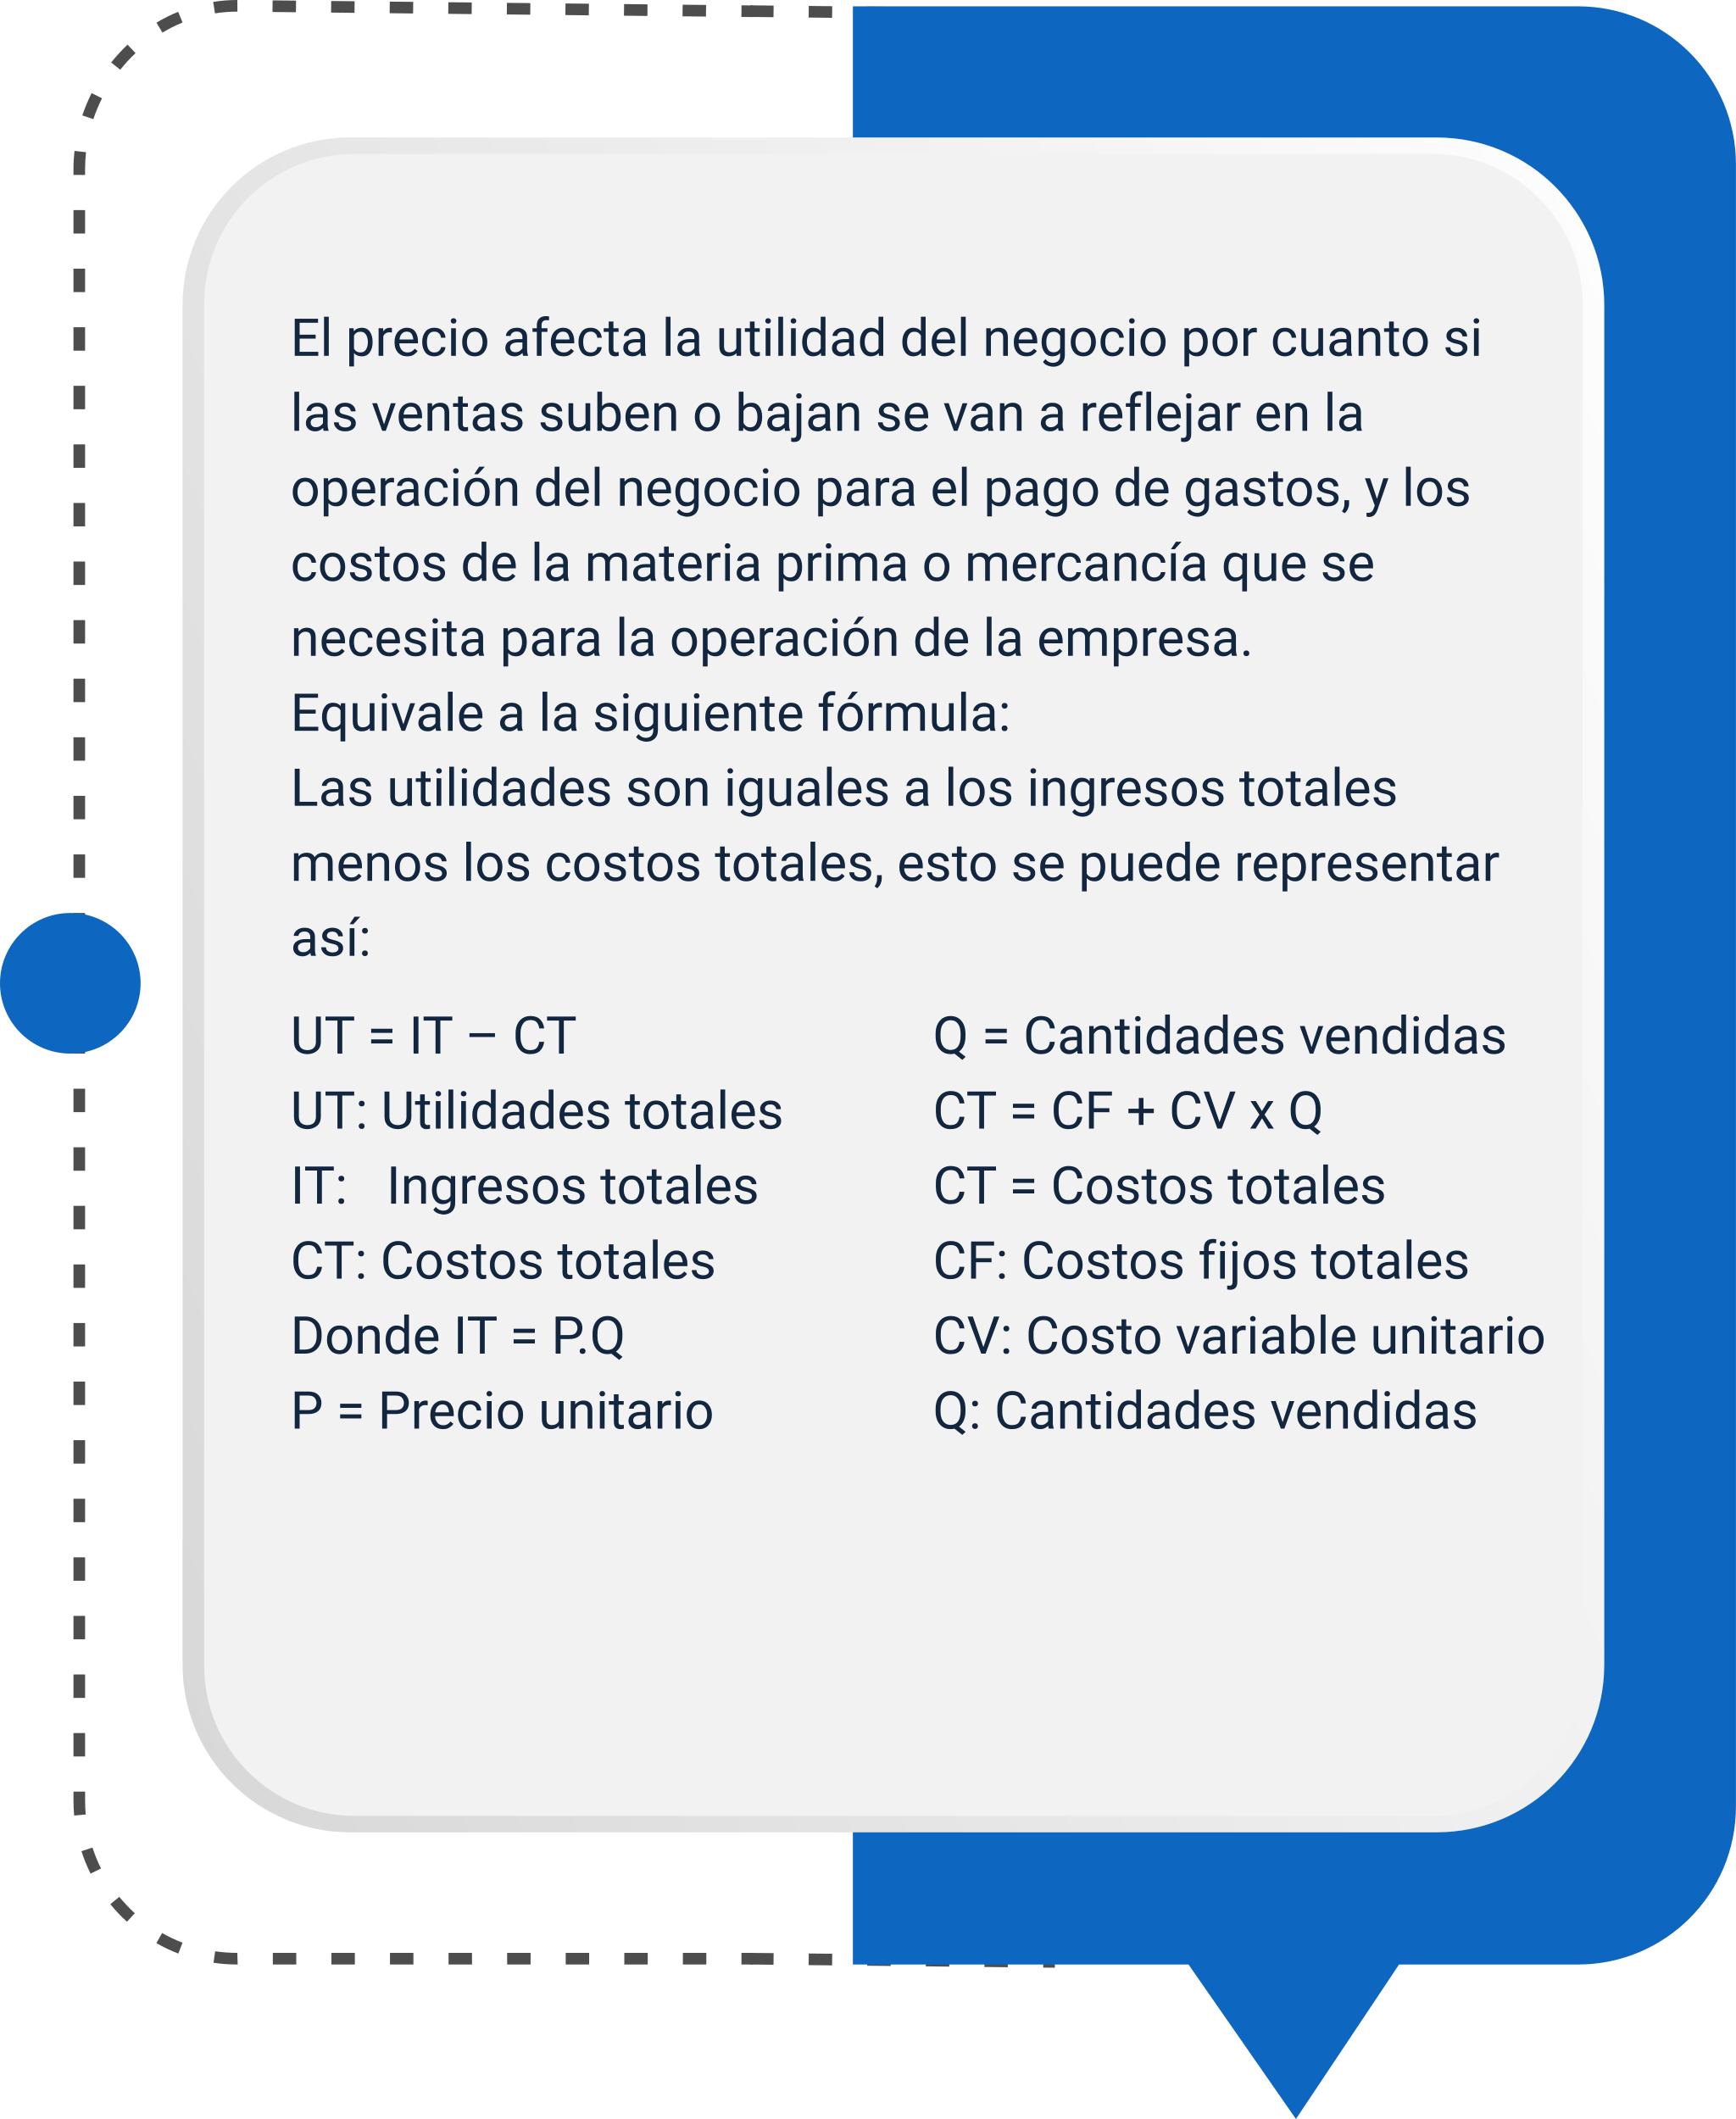
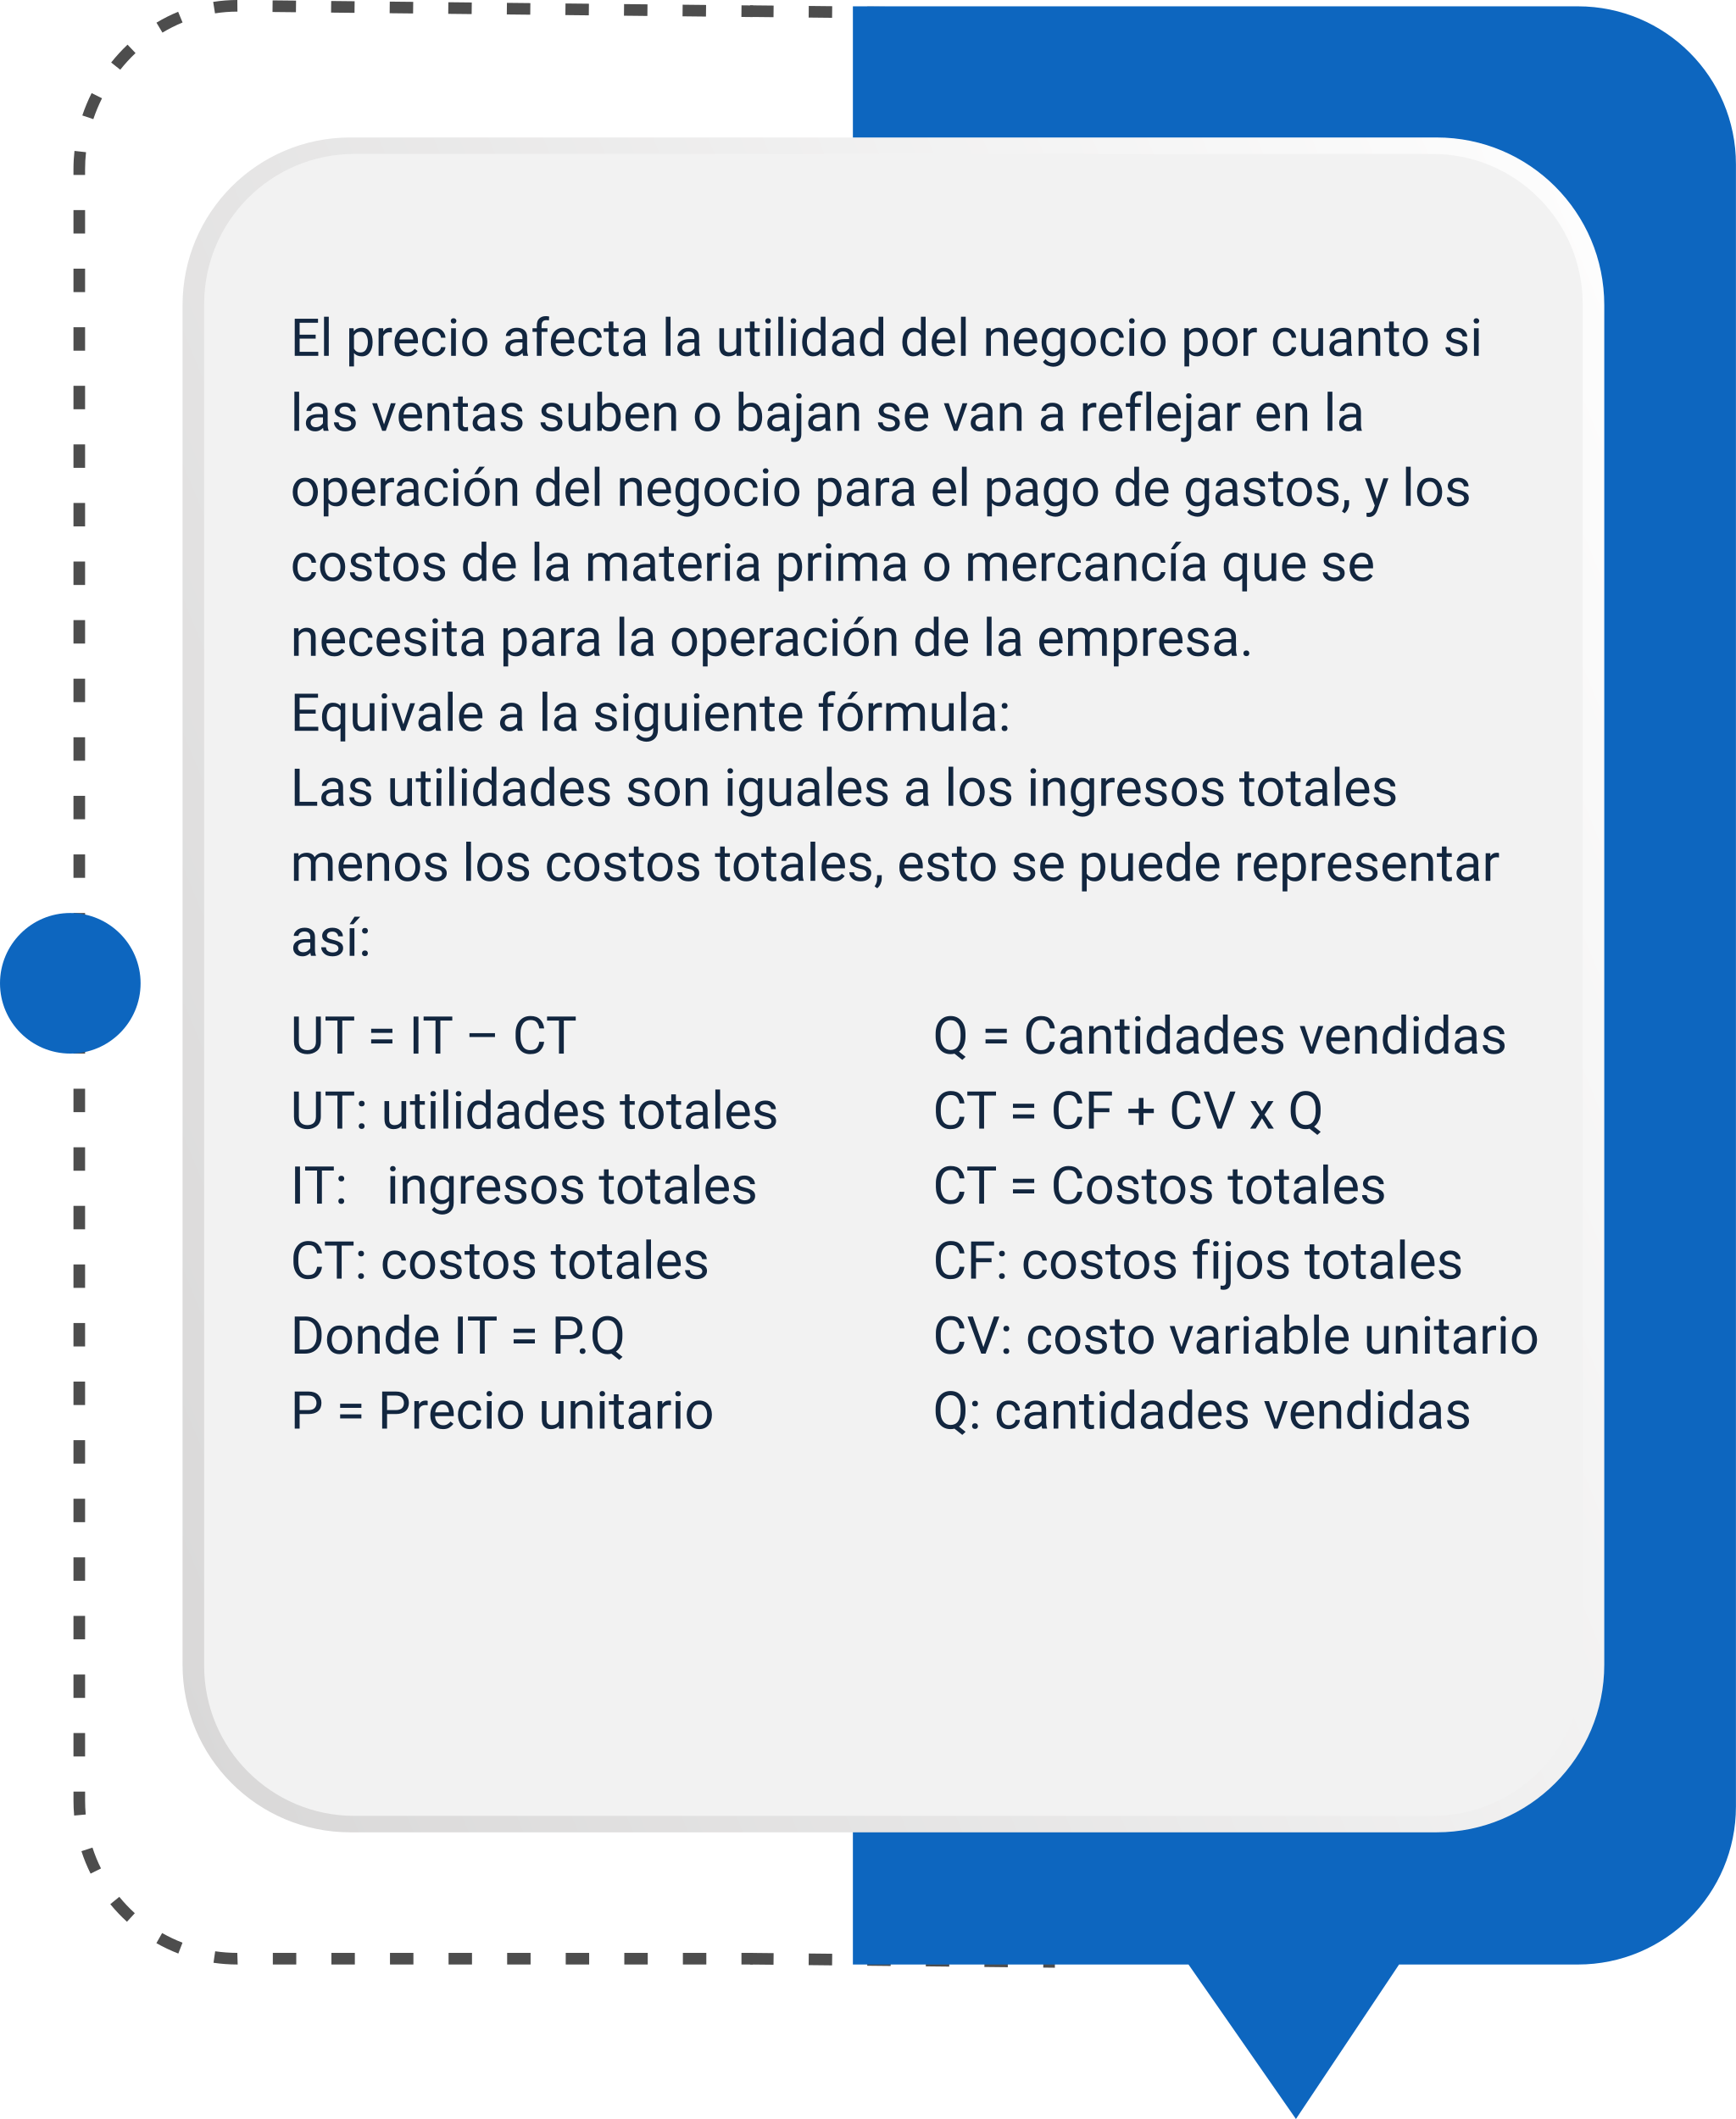
<svg xmlns="http://www.w3.org/2000/svg" width="532.335" height="649.846" viewBox="0 0 532.335 649.846">
  <defs>
    <linearGradient id="linear-gradient" x1="0.191" y1="-0.138" x2="0.812" y2="1.146" gradientUnits="objectBoundingBox">
      <stop offset="0" stop-color="#fff" />
      <stop offset="0.997" stop-color="#d7d6d6" />
    </linearGradient>
  </defs>
-   <g id="Grupo_80248" data-name="Grupo 80248" transform="translate(5537.554 3891.4)">
-     <g id="Grupo_80247" data-name="Grupo 80247">
-       <g id="Grupo_66028" data-name="Grupo 66028" transform="translate(-5515.022 -3891.4)">
-         <g id="Grupo_66027" data-name="Grupo 66027" transform="translate(204.841 598.902)">
-           <rect id="Rectángulo_5229" data-name="Rectángulo 5229" width="3.561" height="3.561" fill="#4d4d4d" />
-         </g>
-         <rect id="Rectángulo_5230" data-name="Rectángulo 5230" width="7.185" height="3.561" transform="translate(186.879 598.902)" fill="#4d4d4d" />
-         <rect id="Rectángulo_5231" data-name="Rectángulo 5231" width="7.185" height="3.561" transform="translate(168.915 598.902)" fill="#4d4d4d" />
-         <rect id="Rectángulo_5232" data-name="Rectángulo 5232" width="7.185" height="3.561" transform="translate(150.951 598.902)" fill="#4d4d4d" />
-         <rect id="Rectángulo_5233" data-name="Rectángulo 5233" width="7.185" height="3.561" transform="translate(132.988 598.902)" fill="#4d4d4d" />
-         <rect id="Rectángulo_5234" data-name="Rectángulo 5234" width="7.185" height="3.561" transform="translate(115.024 598.902)" fill="#4d4d4d" />
-         <rect id="Rectángulo_5235" data-name="Rectángulo 5235" width="7.185" height="3.561" transform="translate(97.06 598.902)" fill="#4d4d4d" />
-         <rect id="Rectángulo_5236" data-name="Rectángulo 5236" width="7.185" height="3.561" transform="translate(79.097 598.902)" fill="#4d4d4d" />
-         <rect id="Rectángulo_5237" data-name="Rectángulo 5237" width="7.185" height="3.561" transform="translate(61.133 598.902)" fill="#4d4d4d" />
-         <path id="Trazado_144071" data-name="Trazado 144071" d="M806.366,3328.241h-.115a50.49,50.49,0,0,1-7.3-.529l.518-3.526a46.949,46.949,0,0,0,6.783.493Z" transform="translate(-756.012 -2725.777)" fill="#4d4d4d" />
-         <path id="Trazado_144072" data-name="Trazado 144072" d="M787.1,3324.545a50.535,50.535,0,0,1-6.725-3.192l1.759-3.1a46.659,46.659,0,0,0,6.249,2.963Z" transform="translate(-754.948 -2725.438)" fill="#4d4d4d" />
-         <path id="Trazado_144073" data-name="Trazado 144073" d="M770.494,3314.122a50.059,50.059,0,0,1-5.113-5.4l2.761-2.247a46.893,46.893,0,0,0,4.752,5.022Z" transform="translate(-754.089 -2724.762)" fill="#4d4d4d" />
-         <path id="Trazado_144074" data-name="Trazado 144074" d="M758.8,3298.442a50.251,50.251,0,0,1-2.812-6.888l3.387-1.1a46.544,46.544,0,0,0,2.614,6.4Z" transform="translate(-753.551 -2723.845)" fill="#4d4d4d" />
-         <path id="Trazado_144075" data-name="Trazado 144075" d="M753.607,3279.587q-.2-2.254-.2-4.562v-2.775h3.561v2.775q0,2.147.189,4.242Z" transform="translate(-753.403 -2722.802)" fill="#4d4d4d" />
-         <rect id="Rectángulo_5238" data-name="Rectángulo 5238" width="3.561" height="7.185" transform="translate(0 531.482)" fill="#4d4d4d" />
-         <rect id="Rectángulo_5239" data-name="Rectángulo 5239" width="3.561" height="7.185" transform="translate(0 513.52)" fill="#4d4d4d" />
-         <rect id="Rectángulo_5240" data-name="Rectángulo 5240" width="3.561" height="7.185" transform="translate(0 495.554)" fill="#4d4d4d" />
-         <rect id="Rectángulo_5241" data-name="Rectángulo 5241" width="3.561" height="7.185" transform="translate(0 477.592)" fill="#4d4d4d" />
-         <rect id="Rectángulo_5242" data-name="Rectángulo 5242" width="3.561" height="7.185" transform="translate(0 459.627)" fill="#4d4d4d" />
-         <rect id="Rectángulo_5243" data-name="Rectángulo 5243" width="3.561" height="7.185" transform="translate(0 441.665)" fill="#4d4d4d" />
-         <rect id="Rectángulo_5244" data-name="Rectángulo 5244" width="3.561" height="7.185" transform="translate(0 423.7)" fill="#4d4d4d" />
-         <rect id="Rectángulo_5245" data-name="Rectángulo 5245" width="3.561" height="7.185" transform="translate(0 405.738)" fill="#4d4d4d" />
-         <rect id="Rectángulo_5246" data-name="Rectángulo 5246" width="3.561" height="7.185" transform="translate(0 387.772)" fill="#4d4d4d" />
-         <rect id="Rectángulo_5247" data-name="Rectángulo 5247" width="3.561" height="7.185" transform="translate(0 369.81)" fill="#4d4d4d" />
-         <rect id="Rectángulo_5248" data-name="Rectángulo 5248" width="3.561" height="7.188" transform="translate(0 351.845)" fill="#4d4d4d" />
-         <rect id="Rectángulo_5249" data-name="Rectángulo 5249" width="3.561" height="7.185" transform="translate(0 333.883)" fill="#4d4d4d" />
-         <rect id="Rectángulo_5250" data-name="Rectángulo 5250" width="3.561" height="7.188" transform="translate(0 315.918)" fill="#4d4d4d" />
-         <rect id="Rectángulo_5251" data-name="Rectángulo 5251" width="3.561" height="7.185" transform="translate(0 297.956)" fill="#4d4d4d" />
-         <rect id="Rectángulo_5252" data-name="Rectángulo 5252" width="3.561" height="7.187" transform="translate(0 279.992)" fill="#4d4d4d" />
-         <rect id="Rectángulo_5253" data-name="Rectángulo 5253" width="3.561" height="7.185" transform="translate(0 262.028)" fill="#4d4d4d" />
-         <rect id="Rectángulo_5254" data-name="Rectángulo 5254" width="3.561" height="7.185" transform="translate(0 244.065)" fill="#4d4d4d" />
-         <rect id="Rectángulo_5255" data-name="Rectángulo 5255" width="3.561" height="7.185" transform="translate(0 226.101)" fill="#4d4d4d" />
-         <rect id="Rectángulo_5256" data-name="Rectángulo 5256" width="3.561" height="7.187" transform="translate(0 208.137)" fill="#4d4d4d" />
-         <rect id="Rectángulo_5257" data-name="Rectángulo 5257" width="3.561" height="7.187" transform="translate(0 190.174)" fill="#4d4d4d" />
-         <rect id="Rectángulo_5258" data-name="Rectángulo 5258" width="3.561" height="7.187" transform="translate(0 172.21)" fill="#4d4d4d" />
-         <rect id="Rectángulo_5259" data-name="Rectángulo 5259" width="3.561" height="7.187" transform="translate(0 154.247)" fill="#4d4d4d" />
-         <rect id="Rectángulo_5260" data-name="Rectángulo 5260" width="3.561" height="7.187" transform="translate(0 136.283)" fill="#4d4d4d" />
-         <rect id="Rectángulo_5261" data-name="Rectángulo 5261" width="3.561" height="7.187" transform="translate(0 118.319)" fill="#4d4d4d" />
-         <rect id="Rectángulo_5262" data-name="Rectángulo 5262" width="3.561" height="7.187" transform="translate(0 100.356)" fill="#4d4d4d" />
-         <rect id="Rectángulo_5263" data-name="Rectángulo 5263" width="3.561" height="7.187" transform="translate(0 82.392)" fill="#4d4d4d" />
-         <rect id="Rectángulo_5264" data-name="Rectángulo 5264" width="3.561" height="7.185" transform="translate(0 64.43)" fill="#4d4d4d" />
-         <path id="Trazado_144076" data-name="Trazado 144076" d="M756.964,2745.877H753.4v-1.738a51.652,51.652,0,0,1,.309-5.631l3.541.393a47.788,47.788,0,0,0-.289,5.238Z" transform="translate(-753.403 -2692.226)" fill="#4d4d4d" />
-         <path id="Trazado_144077" data-name="Trazado 144077" d="M759.655,2727.69l-3.377-1.136a53.952,53.952,0,0,1,2.855-6.859l3.185,1.6A49.59,49.59,0,0,0,759.655,2727.69Z" transform="translate(-753.568 -2691.149)" fill="#4d4d4d" />
-         <path id="Trazado_144078" data-name="Trazado 144078" d="M768.447,2711.632l-2.786-2.218a53,53,0,0,1,5.024-5.475l2.448,2.588A49.2,49.2,0,0,0,768.447,2711.632Z" transform="translate(-754.105 -2690.246)" fill="#4d4d4d" />
-         <path id="Trazado_144079" data-name="Trazado 144079" d="M782.232,2699.635l-1.833-3.053a49.414,49.414,0,0,1,6.645-3.344l1.357,3.293A45.687,45.687,0,0,0,782.232,2699.635Z" transform="translate(-754.949 -2689.633)" fill="#4d4d4d" />
-         <rect id="Rectángulo_5265" data-name="Rectángulo 5265" width="3.561" height="7.185" transform="translate(186.771 5.004) rotate(-89.39)" fill="#4d4d4d" />
-         <rect id="Rectángulo_5266" data-name="Rectángulo 5266" width="3.561" height="7.185" transform="translate(168.807 4.815) rotate(-89.39)" fill="#4d4d4d" />
-         <rect id="Rectángulo_5267" data-name="Rectángulo 5267" width="3.561" height="7.185" transform="translate(150.846 4.625) rotate(-89.404)" fill="#4d4d4d" />
-         <rect id="Rectángulo_5268" data-name="Rectángulo 5268" width="3.561" height="7.185" transform="translate(132.884 4.434) rotate(-89.39)" fill="#4d4d4d" />
-         <rect id="Rectángulo_5269" data-name="Rectángulo 5269" width="3.561" height="7.185" transform="translate(114.92 4.245) rotate(-89.39)" fill="#4d4d4d" />
-         <rect id="Rectángulo_5270" data-name="Rectángulo 5270" width="3.561" height="7.185" transform="translate(96.958 4.055) rotate(-89.39)" fill="#4d4d4d" />
-         <path id="Trazado_144080" data-name="Trazado 144080" d="M799.405,2693.511l-.556-3.517a47.527,47.527,0,0,1,7.4-.581l.035,3.562A44.14,44.14,0,0,0,799.405,2693.511Z" transform="translate(-756.006 -2689.414)" fill="#4d4d4d" />
-         <rect id="Rectángulo_5271" data-name="Rectángulo 5271" width="3.561" height="7.187" transform="translate(78.994 3.865) rotate(-89.39)" fill="#4d4d4d" />
-         <rect id="Rectángulo_5272" data-name="Rectángulo 5272" width="3.561" height="7.185" transform="translate(61.033 3.676) rotate(-89.404)" fill="#4d4d4d" />
-         <rect id="Rectángulo_5273" data-name="Rectángulo 5273" width="3.561" height="3.561" transform="translate(204.822 5.196) rotate(-89.384)" fill="#4d4d4d" />
-         <rect id="Rectángulo_5274" data-name="Rectángulo 5274" width="3.561" height="7.185" transform="translate(279.335 5.955) rotate(-89.39)" fill="#4d4d4d" />
-         <rect id="Rectángulo_5275" data-name="Rectángulo 5275" width="3.561" height="7.185" transform="translate(261.371 5.766) rotate(-89.39)" fill="#4d4d4d" />
-         <rect id="Rectángulo_5276" data-name="Rectángulo 5276" width="3.561" height="7.185" transform="translate(243.41 5.576) rotate(-89.404)" fill="#4d4d4d" />
-         <rect id="Rectángulo_5277" data-name="Rectángulo 5277" width="3.561" height="7.185" transform="translate(225.447 5.385) rotate(-89.39)" fill="#4d4d4d" />
-         <rect id="Rectángulo_5278" data-name="Rectángulo 5278" width="3.561" height="7.185" transform="translate(207.484 5.196) rotate(-89.39)" fill="#4d4d4d" />
-         <rect id="Rectángulo_5279" data-name="Rectángulo 5279" width="3.561" height="3.561" transform="translate(297.385 6.147) rotate(-89.384)" fill="#4d4d4d" />
-         <rect id="Rectángulo_5280" data-name="Rectángulo 5280" width="3.561" height="7.185" transform="translate(279.335 603.223) rotate(-89.39)" fill="#4d4d4d" />
-         <rect id="Rectángulo_5281" data-name="Rectángulo 5281" width="3.561" height="7.185" transform="translate(261.371 603.034) rotate(-89.39)" fill="#4d4d4d" />
-         <rect id="Rectángulo_5282" data-name="Rectángulo 5282" width="3.561" height="7.185" transform="translate(243.41 602.844) rotate(-89.404)" fill="#4d4d4d" />
-         <rect id="Rectángulo_5283" data-name="Rectángulo 5283" width="3.561" height="7.185" transform="translate(225.447 602.653) rotate(-89.39)" fill="#4d4d4d" />
-         <rect id="Rectángulo_5284" data-name="Rectángulo 5284" width="3.561" height="7.185" transform="translate(207.484 602.463) rotate(-89.39)" fill="#4d4d4d" />
-         <rect id="Rectángulo_5285" data-name="Rectángulo 5285" width="3.561" height="3.561" transform="translate(297.385 603.414) rotate(-89.384)" fill="#4d4d4d" />
+   <g id="Grupo_80240" data-name="Grupo 80240" transform="translate(5537.554 3891.4)">
+     <g id="Grupo_66028" data-name="Grupo 66028" transform="translate(-5515.022 -3891.4)">
+       <g id="Grupo_66027" data-name="Grupo 66027" transform="translate(204.841 598.902)">
+         <rect id="Rectángulo_5229" data-name="Rectángulo 5229" width="3.561" height="3.561" fill="#4d4d4d" />
      </g>
-       <path id="Trazado_144091" data-name="Trazado 144091" d="M1006.937,2691.472h222.334a48.459,48.459,0,0,1,48.459,48.459v503.608A48.459,48.459,0,0,1,1229.271,3292H1174.42l-31.62,47.38L1109.858,3292H1006.937Z" transform="translate(-6282.949 -6580.932)" fill="#0d66bf" />
-       <g id="Grupo_66032" data-name="Grupo 66032" transform="translate(-5481.572 -3849.242)">
-         <rect id="Rectángulo_5345" data-name="Rectángulo 5345" width="519.771" height="435.976" rx="51.405" transform="translate(435.976) rotate(90)" fill="url(#linear-gradient)" />
-         <path id="Rectángulo_5346" data-name="Rectángulo 5346" d="M46.051,0H463.626a46.051,46.051,0,0,1,46.051,46.051V376.687a46.051,46.051,0,0,1-46.051,46.051H46.053A46.053,46.053,0,0,1,0,376.685V46.051A46.051,46.051,0,0,1,46.051,0Z" transform="translate(429.357 5.048) rotate(90)" fill="#f2f2f2" />
-       </g>
-       <circle id="Elipse_4105" data-name="Elipse 4105" cx="21.557" cy="21.557" r="21.557" transform="translate(-5537.554 -3611.408)" fill="#0d66bf" />
-       <text id="El_precio_afecta_la_utilidad_del_negocio_por_cuanto_si_las_ventas_suben_o_bajan_se_van_a_reflejar_en_la_operación_del_negocio_para_el_pago_de_gastos_y_los_costos_de_la_materia_prima_o_mercancía_que_se_necesita_para_la_operación_de_la_empresa._Equivale_a_" data-name="El precio afecta la utilidad del negocio por cuanto si las ventas suben o bajan se van a reflejar en la operación del negocio para el pago de gastos, y los costos de la materia prima o mercancía que se necesita para la operación de la empresa.  Equivale a " transform="translate(-5448.5 -3799.277)" fill="#12263f" font-size="16" font-family="Roboto-Regular, Roboto">
-         <tspan x="0" y="17">El precio afecta la utilidad del negocio por cuanto si </tspan>
-         <tspan x="0" y="40">las ventas suben o bajan se van a reflejar en la </tspan>
-         <tspan x="0" y="63">operación del negocio para el pago de gastos, y los </tspan>
-         <tspan x="0" y="86">costos de la materia prima o mercancía que se </tspan>
-         <tspan x="0" y="109">necesita para la operación de la empresa. </tspan>
-         <tspan x="0" y="132">Equivale a la siguiente fórmula:</tspan>
-         <tspan x="0" y="155">Las utilidades son iguales a los ingresos totales </tspan>
-         <tspan x="0" y="178">menos los costos totales, esto se puede representar </tspan>
-         <tspan x="0" y="201">así:</tspan>
-       </text>
-       <text id="UT_IT_CT_UT:_Utilidades_totales_IT:_Ingresos_totales_CT:_Costos_totales_Donde_IT_P.Q_P_Precio_unitario_" data-name="UT = IT – CT  UT: Utilidades totales IT:   Ingresos totales CT: Costos totales Donde IT = P.Q P = Precio unitario         " transform="translate(-5448.5 -3585.277)" fill="#12263f" font-size="16" font-family="Roboto-Regular, Roboto">
-         <tspan x="0" y="17">UT = IT – CT </tspan>
-         <tspan x="0" y="40">UT: Utilidades totales</tspan>
-         <tspan x="0" y="63" xml:space="preserve">IT:   Ingresos totales</tspan>
-         <tspan x="0" y="86">CT: Costos totales</tspan>
-         <tspan x="0" y="109">Donde IT = P.Q</tspan>
-         <tspan x="0" y="132" xml:space="preserve">P = Precio unitario        </tspan>
-         <tspan x="0" y="155" />
-       </text>
-       <text id="Q_Cantidades_vendidas_CT_CF_CV_x_Q_CT_Costos_totales_CF:_Costos_fijos_totales_CV:_Costo_variable_unitario_Q:_Cantidades_vendidas" data-name="Q = Cantidades vendidas CT = CF + CV x Q CT = Costos totales CF: Costos fijos totales CV: Costo variable unitario Q: Cantidades vendidas" transform="translate(-5251.5 -3585.277)" fill="#12263f" font-size="16" font-family="Roboto-Regular, Roboto">
-         <tspan x="0" y="17">Q = Cantidades vendidas</tspan>
-         <tspan x="0" y="40">CT = CF + CV x Q</tspan>
-         <tspan x="0" y="63">CT = Costos totales</tspan>
-         <tspan x="0" y="86">CF: Costos fijos totales</tspan>
-         <tspan x="0" y="109">CV: Costo variable unitario</tspan>
-         <tspan x="0" y="132">Q: Cantidades vendidas</tspan>
-       </text>
+       <rect id="Rectángulo_5230" data-name="Rectángulo 5230" width="7.185" height="3.561" transform="translate(186.879 598.902)" fill="#4d4d4d" />
+       <rect id="Rectángulo_5231" data-name="Rectángulo 5231" width="7.185" height="3.561" transform="translate(168.915 598.902)" fill="#4d4d4d" />
+       <rect id="Rectángulo_5232" data-name="Rectángulo 5232" width="7.185" height="3.561" transform="translate(150.951 598.902)" fill="#4d4d4d" />
+       <rect id="Rectángulo_5233" data-name="Rectángulo 5233" width="7.185" height="3.561" transform="translate(132.988 598.902)" fill="#4d4d4d" />
+       <rect id="Rectángulo_5234" data-name="Rectángulo 5234" width="7.185" height="3.561" transform="translate(115.024 598.902)" fill="#4d4d4d" />
+       <rect id="Rectángulo_5235" data-name="Rectángulo 5235" width="7.185" height="3.561" transform="translate(97.06 598.902)" fill="#4d4d4d" />
+       <rect id="Rectángulo_5236" data-name="Rectángulo 5236" width="7.185" height="3.561" transform="translate(79.097 598.902)" fill="#4d4d4d" />
+       <rect id="Rectángulo_5237" data-name="Rectángulo 5237" width="7.185" height="3.561" transform="translate(61.133 598.902)" fill="#4d4d4d" />
+       <path id="Trazado_144071" data-name="Trazado 144071" d="M806.366,3328.241h-.115a50.49,50.49,0,0,1-7.3-.529l.518-3.526a46.949,46.949,0,0,0,6.783.493Z" transform="translate(-756.012 -2725.777)" fill="#4d4d4d" />
+       <path id="Trazado_144072" data-name="Trazado 144072" d="M787.1,3324.545a50.535,50.535,0,0,1-6.725-3.192l1.759-3.1a46.659,46.659,0,0,0,6.249,2.963Z" transform="translate(-754.948 -2725.438)" fill="#4d4d4d" />
+       <path id="Trazado_144073" data-name="Trazado 144073" d="M770.494,3314.122a50.059,50.059,0,0,1-5.113-5.4l2.761-2.247a46.893,46.893,0,0,0,4.752,5.022Z" transform="translate(-754.089 -2724.762)" fill="#4d4d4d" />
+       <path id="Trazado_144074" data-name="Trazado 144074" d="M758.8,3298.442a50.251,50.251,0,0,1-2.812-6.888l3.387-1.1a46.544,46.544,0,0,0,2.614,6.4Z" transform="translate(-753.551 -2723.845)" fill="#4d4d4d" />
+       <path id="Trazado_144075" data-name="Trazado 144075" d="M753.607,3279.587q-.2-2.254-.2-4.562v-2.775h3.561v2.775q0,2.147.189,4.242Z" transform="translate(-753.403 -2722.802)" fill="#4d4d4d" />
+       <rect id="Rectángulo_5238" data-name="Rectángulo 5238" width="3.561" height="7.185" transform="translate(0 531.482)" fill="#4d4d4d" />
+       <rect id="Rectángulo_5239" data-name="Rectángulo 5239" width="3.561" height="7.185" transform="translate(0 513.52)" fill="#4d4d4d" />
+       <rect id="Rectángulo_5240" data-name="Rectángulo 5240" width="3.561" height="7.185" transform="translate(0 495.554)" fill="#4d4d4d" />
+       <rect id="Rectángulo_5241" data-name="Rectángulo 5241" width="3.561" height="7.185" transform="translate(0 477.592)" fill="#4d4d4d" />
+       <rect id="Rectángulo_5242" data-name="Rectángulo 5242" width="3.561" height="7.185" transform="translate(0 459.627)" fill="#4d4d4d" />
+       <rect id="Rectángulo_5243" data-name="Rectángulo 5243" width="3.561" height="7.185" transform="translate(0 441.665)" fill="#4d4d4d" />
+       <rect id="Rectángulo_5244" data-name="Rectángulo 5244" width="3.561" height="7.185" transform="translate(0 423.7)" fill="#4d4d4d" />
+       <rect id="Rectángulo_5245" data-name="Rectángulo 5245" width="3.561" height="7.185" transform="translate(0 405.738)" fill="#4d4d4d" />
+       <rect id="Rectángulo_5246" data-name="Rectángulo 5246" width="3.561" height="7.185" transform="translate(0 387.772)" fill="#4d4d4d" />
+       <rect id="Rectángulo_5247" data-name="Rectángulo 5247" width="3.561" height="7.185" transform="translate(0 369.81)" fill="#4d4d4d" />
+       <rect id="Rectángulo_5248" data-name="Rectángulo 5248" width="3.561" height="7.188" transform="translate(0 351.845)" fill="#4d4d4d" />
+       <rect id="Rectángulo_5249" data-name="Rectángulo 5249" width="3.561" height="7.185" transform="translate(0 333.883)" fill="#4d4d4d" />
+       <rect id="Rectángulo_5250" data-name="Rectángulo 5250" width="3.561" height="7.188" transform="translate(0 315.918)" fill="#4d4d4d" />
+       <rect id="Rectángulo_5251" data-name="Rectángulo 5251" width="3.561" height="7.185" transform="translate(0 297.956)" fill="#4d4d4d" />
+       <rect id="Rectángulo_5252" data-name="Rectángulo 5252" width="3.561" height="7.187" transform="translate(0 279.992)" fill="#4d4d4d" />
+       <rect id="Rectángulo_5253" data-name="Rectángulo 5253" width="3.561" height="7.185" transform="translate(0 262.028)" fill="#4d4d4d" />
+       <rect id="Rectángulo_5254" data-name="Rectángulo 5254" width="3.561" height="7.185" transform="translate(0 244.065)" fill="#4d4d4d" />
+       <rect id="Rectángulo_5255" data-name="Rectángulo 5255" width="3.561" height="7.185" transform="translate(0 226.101)" fill="#4d4d4d" />
+       <rect id="Rectángulo_5256" data-name="Rectángulo 5256" width="3.561" height="7.187" transform="translate(0 208.137)" fill="#4d4d4d" />
+       <rect id="Rectángulo_5257" data-name="Rectángulo 5257" width="3.561" height="7.187" transform="translate(0 190.174)" fill="#4d4d4d" />
+       <rect id="Rectángulo_5258" data-name="Rectángulo 5258" width="3.561" height="7.187" transform="translate(0 172.21)" fill="#4d4d4d" />
+       <rect id="Rectángulo_5259" data-name="Rectángulo 5259" width="3.561" height="7.187" transform="translate(0 154.247)" fill="#4d4d4d" />
+       <rect id="Rectángulo_5260" data-name="Rectángulo 5260" width="3.561" height="7.187" transform="translate(0 136.283)" fill="#4d4d4d" />
+       <rect id="Rectángulo_5261" data-name="Rectángulo 5261" width="3.561" height="7.187" transform="translate(0 118.319)" fill="#4d4d4d" />
+       <rect id="Rectángulo_5262" data-name="Rectángulo 5262" width="3.561" height="7.187" transform="translate(0 100.356)" fill="#4d4d4d" />
+       <rect id="Rectángulo_5263" data-name="Rectángulo 5263" width="3.561" height="7.187" transform="translate(0 82.392)" fill="#4d4d4d" />
+       <rect id="Rectángulo_5264" data-name="Rectángulo 5264" width="3.561" height="7.185" transform="translate(0 64.43)" fill="#4d4d4d" />
+       <path id="Trazado_144076" data-name="Trazado 144076" d="M756.964,2745.877H753.4v-1.738a51.652,51.652,0,0,1,.309-5.631l3.541.393a47.788,47.788,0,0,0-.289,5.238Z" transform="translate(-753.403 -2692.226)" fill="#4d4d4d" />
+       <path id="Trazado_144077" data-name="Trazado 144077" d="M759.655,2727.69l-3.377-1.136a53.952,53.952,0,0,1,2.855-6.859l3.185,1.6A49.59,49.59,0,0,0,759.655,2727.69Z" transform="translate(-753.568 -2691.149)" fill="#4d4d4d" />
+       <path id="Trazado_144078" data-name="Trazado 144078" d="M768.447,2711.632l-2.786-2.218a53,53,0,0,1,5.024-5.475l2.448,2.588A49.2,49.2,0,0,0,768.447,2711.632Z" transform="translate(-754.105 -2690.246)" fill="#4d4d4d" />
+       <path id="Trazado_144079" data-name="Trazado 144079" d="M782.232,2699.635l-1.833-3.053a49.414,49.414,0,0,1,6.645-3.344l1.357,3.293A45.687,45.687,0,0,0,782.232,2699.635Z" transform="translate(-754.949 -2689.633)" fill="#4d4d4d" />
+       <rect id="Rectángulo_5265" data-name="Rectángulo 5265" width="3.561" height="7.185" transform="translate(186.771 5.004) rotate(-89.39)" fill="#4d4d4d" />
+       <rect id="Rectángulo_5266" data-name="Rectángulo 5266" width="3.561" height="7.185" transform="translate(168.807 4.815) rotate(-89.39)" fill="#4d4d4d" />
+       <rect id="Rectángulo_5267" data-name="Rectángulo 5267" width="3.561" height="7.185" transform="translate(150.846 4.625) rotate(-89.404)" fill="#4d4d4d" />
+       <rect id="Rectángulo_5268" data-name="Rectángulo 5268" width="3.561" height="7.185" transform="translate(132.884 4.434) rotate(-89.39)" fill="#4d4d4d" />
+       <rect id="Rectángulo_5269" data-name="Rectángulo 5269" width="3.561" height="7.185" transform="translate(114.92 4.245) rotate(-89.39)" fill="#4d4d4d" />
+       <rect id="Rectángulo_5270" data-name="Rectángulo 5270" width="3.561" height="7.185" transform="translate(96.958 4.055) rotate(-89.39)" fill="#4d4d4d" />
+       <path id="Trazado_144080" data-name="Trazado 144080" d="M799.405,2693.511l-.556-3.517a47.527,47.527,0,0,1,7.4-.581l.035,3.562A44.14,44.14,0,0,0,799.405,2693.511Z" transform="translate(-756.006 -2689.414)" fill="#4d4d4d" />
+       <rect id="Rectángulo_5271" data-name="Rectángulo 5271" width="3.561" height="7.187" transform="translate(78.994 3.865) rotate(-89.39)" fill="#4d4d4d" />
+       <rect id="Rectángulo_5272" data-name="Rectángulo 5272" width="3.561" height="7.185" transform="translate(61.033 3.676) rotate(-89.404)" fill="#4d4d4d" />
+       <rect id="Rectángulo_5273" data-name="Rectángulo 5273" width="3.561" height="3.561" transform="translate(204.822 5.196) rotate(-89.384)" fill="#4d4d4d" />
+       <rect id="Rectángulo_5274" data-name="Rectángulo 5274" width="3.561" height="7.185" transform="translate(279.335 5.955) rotate(-89.39)" fill="#4d4d4d" />
+       <rect id="Rectángulo_5275" data-name="Rectángulo 5275" width="3.561" height="7.185" transform="translate(261.371 5.766) rotate(-89.39)" fill="#4d4d4d" />
+       <rect id="Rectángulo_5276" data-name="Rectángulo 5276" width="3.561" height="7.185" transform="translate(243.41 5.576) rotate(-89.404)" fill="#4d4d4d" />
+       <rect id="Rectángulo_5277" data-name="Rectángulo 5277" width="3.561" height="7.185" transform="translate(225.447 5.385) rotate(-89.39)" fill="#4d4d4d" />
+       <rect id="Rectángulo_5278" data-name="Rectángulo 5278" width="3.561" height="7.185" transform="translate(207.484 5.196) rotate(-89.39)" fill="#4d4d4d" />
+       <rect id="Rectángulo_5279" data-name="Rectángulo 5279" width="3.561" height="3.561" transform="translate(297.385 6.147) rotate(-89.384)" fill="#4d4d4d" />
+       <rect id="Rectángulo_5280" data-name="Rectángulo 5280" width="3.561" height="7.185" transform="translate(279.335 603.223) rotate(-89.39)" fill="#4d4d4d" />
+       <rect id="Rectángulo_5281" data-name="Rectángulo 5281" width="3.561" height="7.185" transform="translate(261.371 603.034) rotate(-89.39)" fill="#4d4d4d" />
+       <rect id="Rectángulo_5282" data-name="Rectángulo 5282" width="3.561" height="7.185" transform="translate(243.41 602.844) rotate(-89.404)" fill="#4d4d4d" />
+       <rect id="Rectángulo_5283" data-name="Rectángulo 5283" width="3.561" height="7.185" transform="translate(225.447 602.653) rotate(-89.39)" fill="#4d4d4d" />
+       <rect id="Rectángulo_5284" data-name="Rectángulo 5284" width="3.561" height="7.185" transform="translate(207.484 602.463) rotate(-89.39)" fill="#4d4d4d" />
+       <rect id="Rectángulo_5285" data-name="Rectángulo 5285" width="3.561" height="3.561" transform="translate(297.385 603.414) rotate(-89.384)" fill="#4d4d4d" />
    </g>
+     <path id="Trazado_144091" data-name="Trazado 144091" d="M1006.937,2691.472h222.334a48.459,48.459,0,0,1,48.459,48.459v503.608A48.459,48.459,0,0,1,1229.271,3292H1174.42l-31.62,47.38L1109.858,3292H1006.937Z" transform="translate(-6282.949 -6580.932)" fill="#0d66bf" />
+     <g id="Grupo_66032" data-name="Grupo 66032" transform="translate(-5481.572 -3849.242)">
+       <rect id="Rectángulo_5345" data-name="Rectángulo 5345" width="519.771" height="435.976" rx="51.405" transform="translate(435.976) rotate(90)" fill="url(#linear-gradient)" />
+       <path id="Rectángulo_5346" data-name="Rectángulo 5346" d="M46.051,0H463.626a46.051,46.051,0,0,1,46.051,46.051V376.687a46.051,46.051,0,0,1-46.051,46.051H46.053A46.053,46.053,0,0,1,0,376.685V46.051A46.051,46.051,0,0,1,46.051,0Z" transform="translate(429.357 5.048) rotate(90)" fill="#f2f2f2" />
+     </g>
+     <circle id="Elipse_4105" data-name="Elipse 4105" cx="21.557" cy="21.557" r="21.557" transform="translate(-5537.554 -3611.408)" fill="#0d66bf" />
+     <text id="El_precio_afecta_la_utilidad_del_negocio_por_cuanto_si_las_ventas_suben_o_bajan_se_van_a_reflejar_en_la_operación_del_negocio_para_el_pago_de_gastos_y_los_costos_de_la_materia_prima_o_mercancía_que_se_necesita_para_la_operación_de_la_empresa._Equivale_a_" data-name="El precio afecta la utilidad del negocio por cuanto si las ventas suben o bajan se van a reflejar en la operación del negocio para el pago de gastos, y los costos de la materia prima o mercancía que se necesita para la operación de la empresa.  Equivale a " transform="translate(-5448.5 -3799.277)" fill="#12263f" font-size="16" font-family="Roboto-Regular, Roboto">
+       <tspan x="0" y="17">El precio afecta la utilidad del negocio por cuanto si </tspan>
+       <tspan x="0" y="40">las ventas suben o bajan se van a reflejar en la </tspan>
+       <tspan x="0" y="63">operación del negocio para el pago de gastos, y los </tspan>
+       <tspan x="0" y="86">costos de la materia prima o mercancía que se </tspan>
+       <tspan x="0" y="109">necesita para la operación de la empresa. </tspan>
+       <tspan x="0" y="132">Equivale a la siguiente fórmula:</tspan>
+       <tspan x="0" y="155">Las utilidades son iguales a los ingresos totales </tspan>
+       <tspan x="0" y="178">menos los costos totales, esto se puede representar </tspan>
+       <tspan x="0" y="201">así:</tspan>
+     </text>
+     <text id="UT_IT_CT_UT:_utilidades_totales_IT:_ingresos_totales_CT:_costos_totales_Donde_IT_P.Q_P_Precio_unitario_" data-name="UT = IT – CT  UT: utilidades totales IT:   ingresos totales CT: costos totales Donde IT = P.Q P = Precio unitario         " transform="translate(-5448.5 -3585.277)" fill="#12263f" font-size="16" font-family="Roboto-Regular, Roboto">
+       <tspan x="0" y="17">UT = IT – CT </tspan>
+       <tspan x="0" y="40">UT: utilidades totales</tspan>
+       <tspan x="0" y="63" xml:space="preserve">IT:   ingresos totales</tspan>
+       <tspan x="0" y="86">CT: costos totales</tspan>
+       <tspan x="0" y="109">Donde IT = P.Q</tspan>
+       <tspan x="0" y="132" xml:space="preserve">P = Precio unitario        </tspan>
+       <tspan x="0" y="155" />
+     </text>
+     <text id="Q_Cantidades_vendidas_CT_CF_CV_x_Q_CT_Costos_totales_CF:_costos_fijos_totales_CV:_costo_variable_unitario_Q:_cantidades_vendidas" data-name="Q = Cantidades vendidas CT = CF + CV x Q CT = Costos totales CF: costos fijos totales CV: costo variable unitario Q: cantidades vendidas" transform="translate(-5251.5 -3585.277)" fill="#12263f" font-size="16" font-family="Roboto-Regular, Roboto">
+       <tspan x="0" y="17">Q = Cantidades vendidas</tspan>
+       <tspan x="0" y="40">CT = CF + CV x Q</tspan>
+       <tspan x="0" y="63">CT = Costos totales</tspan>
+       <tspan x="0" y="86">CF: costos fijos totales</tspan>
+       <tspan x="0" y="109">CV: costo variable unitario</tspan>
+       <tspan x="0" y="132">Q: cantidades vendidas</tspan>
+     </text>
  </g>
</svg>
